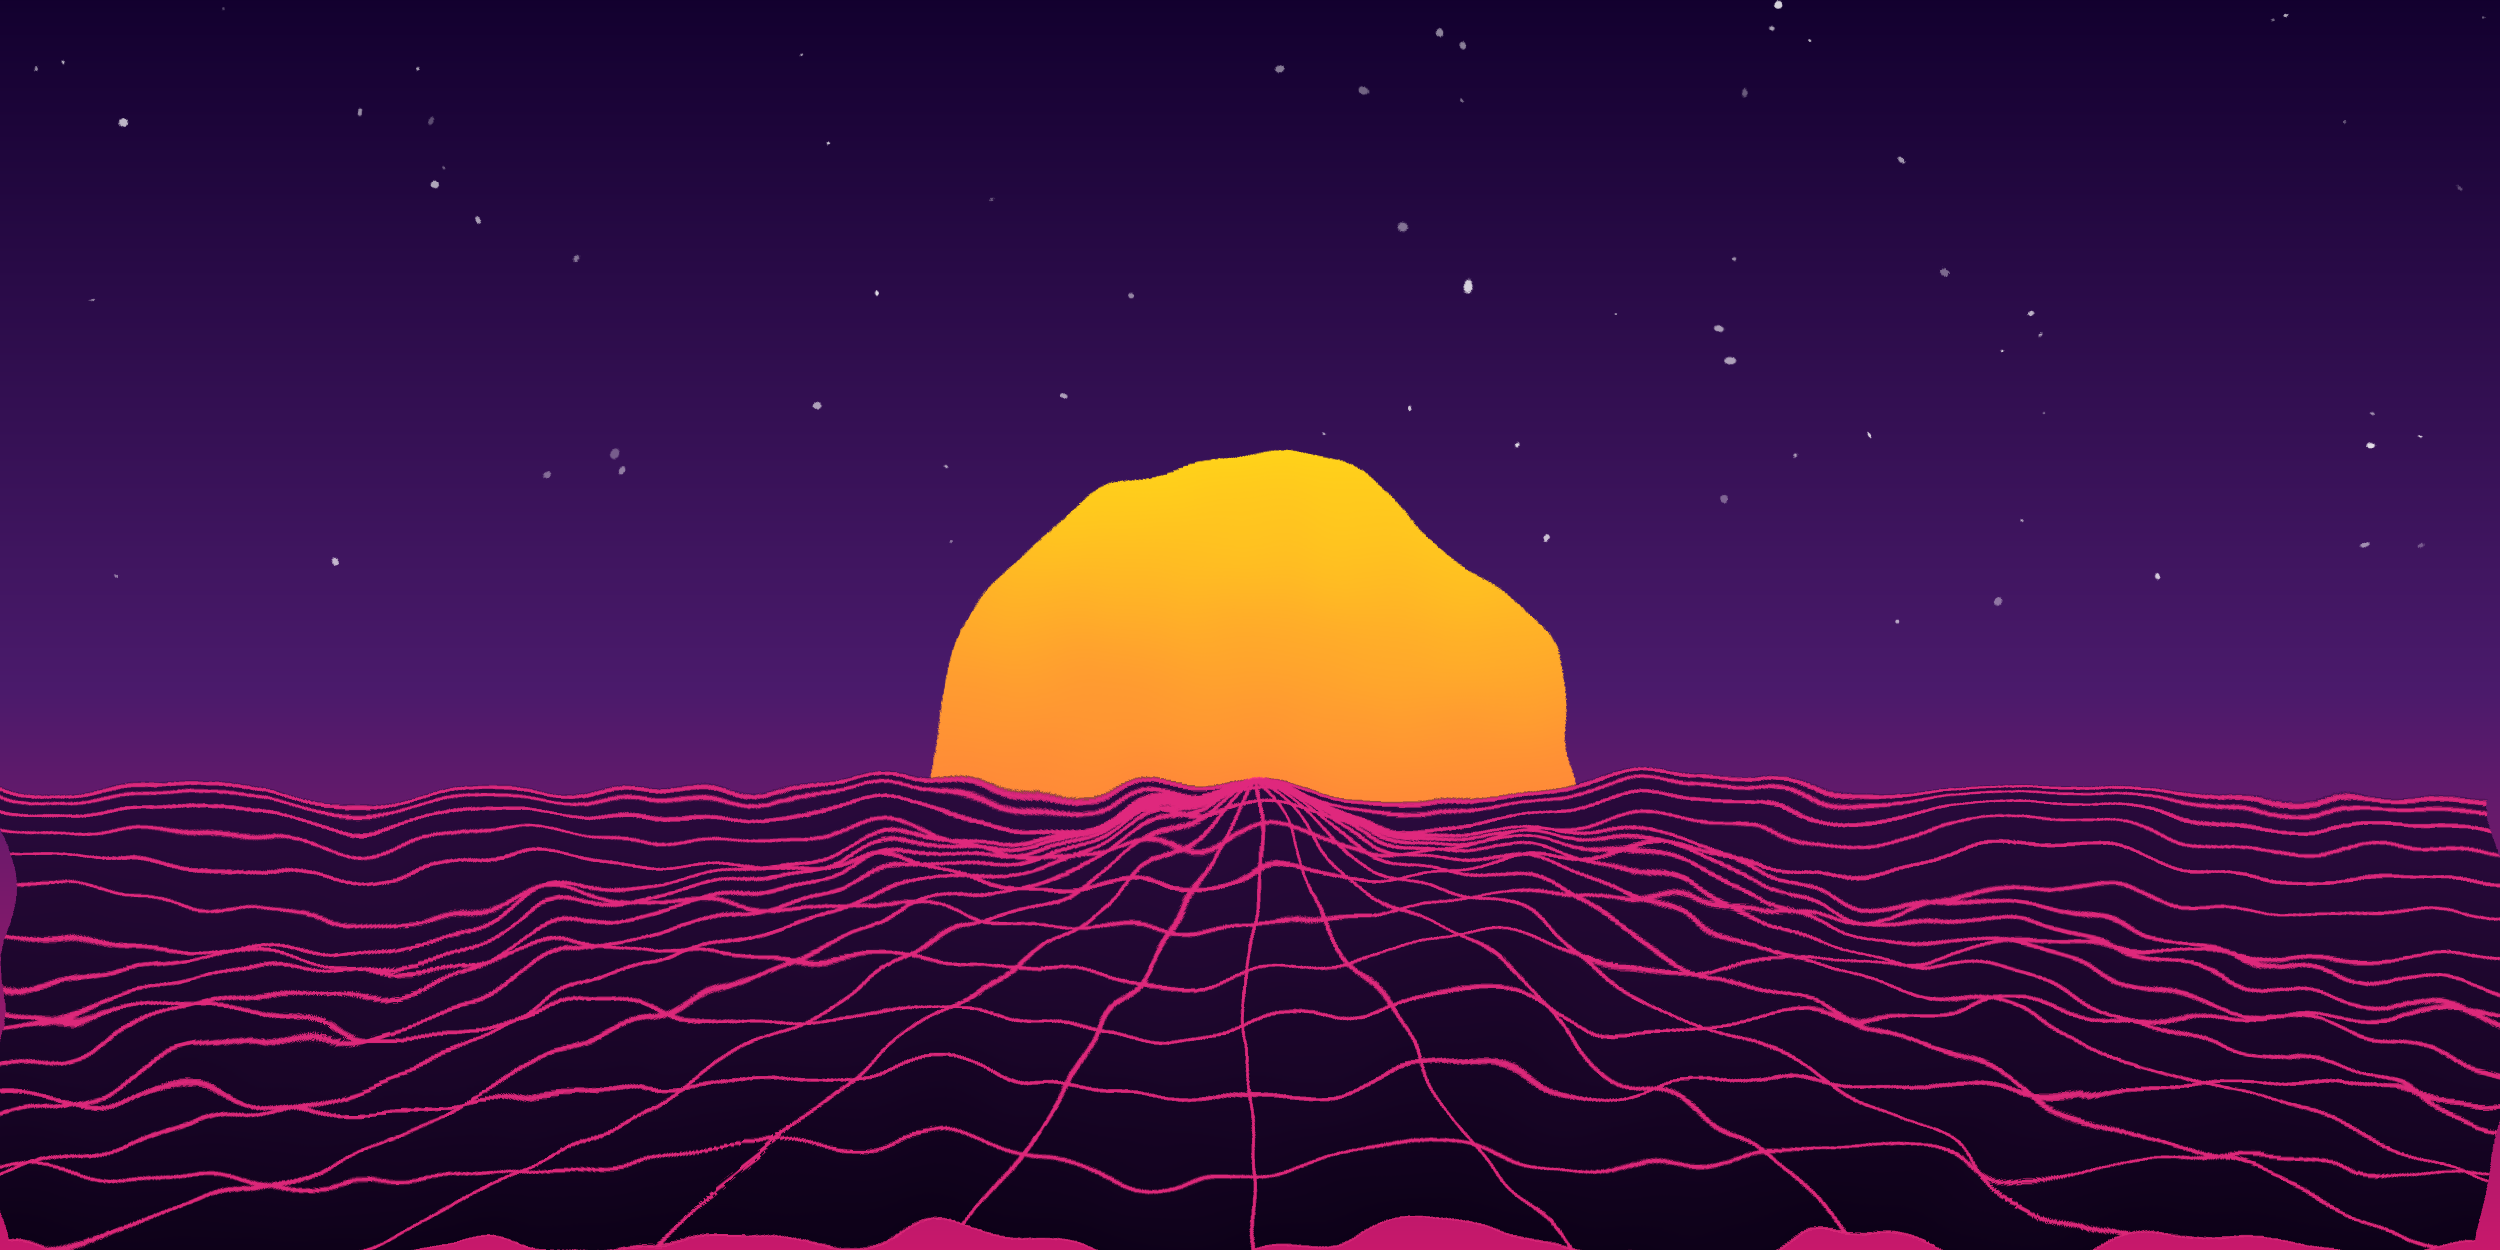
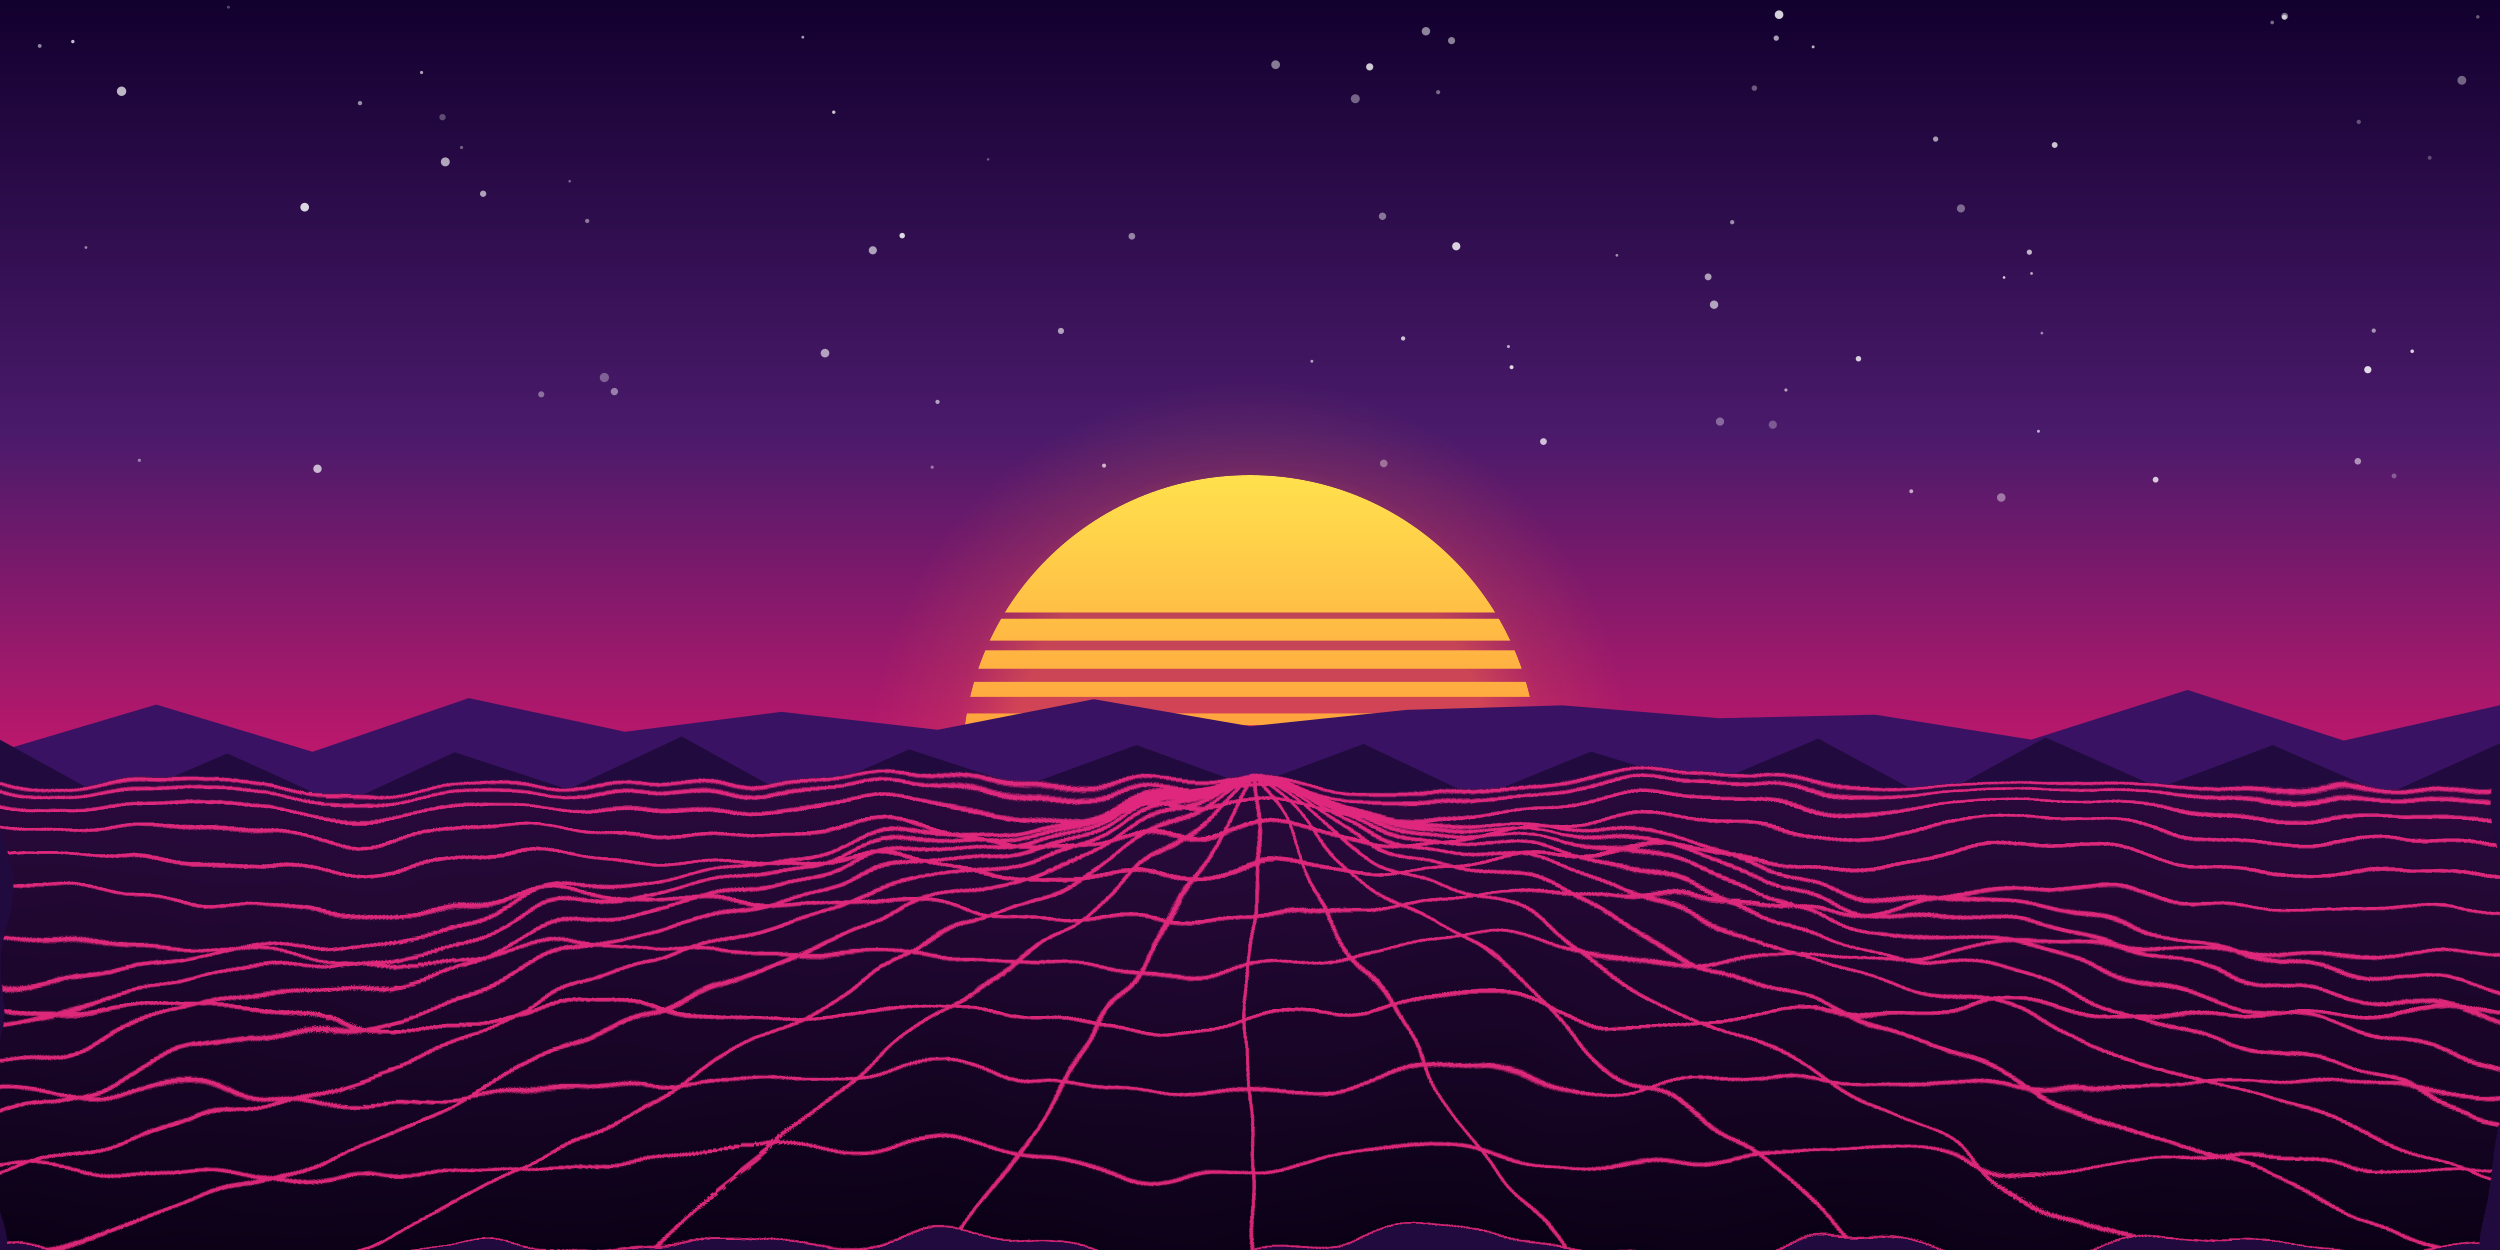
<svg xmlns="http://www.w3.org/2000/svg" width="800" height="400" viewBox="0 0 800 400">
  <defs>
    <linearGradient id="sky" x1="0" y1="0" x2="0" y2="1">
      <stop offset="0" stop-color="#12002e" />
      <stop offset="0.55" stop-color="#4a1a6b" />
      <stop offset="1" stop-color="#c9186b" />
    </linearGradient>
-     <linearGradient id="sunGrad" x1="0" y1="0" x2="0" y2="1">
-       <stop offset="0" stop-color="#ffd319" />
-       <stop offset="0.5" stop-color="#ff8c37" />
+     <linearGradient id="moon" x1="0" y1="0" x2="0" y2="1">
+       <stop offset="0" stop-color="#ffe14d" />
+       <stop offset="0.5" stop-color="#ff9a3c" />
      <stop offset="1" stop-color="#ff2975" />
    </linearGradient>
+     <radialGradient id="moonGlow" cx="0.5" cy="0.5" r="0.5">
+       <stop offset="0.62" stop-color="#ff7a3c" stop-opacity="0.45" />
+       <stop offset="0.78" stop-color="#ff7a3c" stop-opacity="0.14" />
+       <stop offset="1" stop-color="#ff7a3c" stop-opacity="0" />
+     </radialGradient>
    <linearGradient id="floor" x1="0" y1="0" x2="0" y2="1">
      <stop offset="0" stop-color="#2a0a3d" />
-       <stop offset="1" stop-color="#0d0118" />
+       <stop offset="1" stop-color="#0b0116" />
    </linearGradient>
-     <mask id="sunMask">
+     <mask id="moonMask">
      <rect x="0" y="0" width="800" height="400" fill="#000" />
-       <circle cx="400" cy="250" r="104" fill="#fff" />
-       <rect x="292" y="254.0" width="216" height="2.0" fill="#000" />
-       <rect x="292" y="266.0" width="216" height="3.7" fill="#000" />
-       <rect x="292" y="278.0" width="216" height="5.4" fill="#000" />
-       <rect x="292" y="290.0" width="216" height="7.1" fill="#000" />
-       <rect x="292" y="302.0" width="216" height="8.8" fill="#000" />
-       <rect x="292" y="314.0" width="216" height="10.5" fill="#000" />
-       <rect x="292" y="326.0" width="216" height="12.2" fill="#000" />
+       <circle cx="400" cy="244" r="92" fill="#fff" />
+       <rect x="304" y="196.0" width="192" height="2.0" fill="#000" />
+       <rect x="304" y="205.0" width="192" height="3.1" fill="#000" />
+       <rect x="304" y="214.0" width="192" height="4.2" fill="#000" />
+       <rect x="304" y="223.0" width="192" height="5.3" fill="#000" />
+       <rect x="304" y="232.0" width="192" height="6.4" fill="#000" />
+       <rect x="304" y="241.0" width="192" height="7.5" fill="#000" />
+       <rect x="304" y="250.0" width="192" height="8.6" fill="#000" />
    </mask>
-     <filter id="turb" filterUnits="userSpaceOnUse" x="0" y="0" width="800" height="400" color-interpolation-filters="sRGB">
+     <filter id="warp" filterUnits="userSpaceOnUse" x="0" y="0" width="800" height="400" color-interpolation-filters="sRGB">
      <feTurbulence type="fractalNoise" baseFrequency="0.012" numOctaves="3" seed="7" result="noise" />
-       <feDisplacementMap in="SourceGraphic" in2="noise" xChannelSelector="R" yChannelSelector="G" scale="34" />
+       <feDisplacementMap in="SourceGraphic" in2="noise" scale="26" xChannelSelector="R" yChannelSelector="G" />
    </filter>
  </defs>
-   <rect x="0" y="0" width="800" height="400" fill="url(#sky)" />
-   <g filter="url(#turb)">
-     <circle cx="73.1" cy="2.7" r="0.48" fill="#fff" opacity="0.28" />
-     <circle cx="611.6" cy="188.7" r="0.63" fill="#fff" opacity="0.64" />
-     <circle cx="173.2" cy="151.4" r="0.98" fill="#fff" opacity="0.38" />
-     <circle cx="493.9" cy="169.6" r="1.09" fill="#fff" opacity="0.73" />
-     <circle cx="134.9" cy="27.9" r="0.52" fill="#fff" opacity="0.63" />
-     <circle cx="187.9" cy="84.8" r="0.69" fill="#fff" opacity="0.44" />
-     <circle cx="653.4" cy="128.0" r="0.45" fill="#fff" opacity="0.50" />
-     <circle cx="754.5" cy="177.1" r="1.06" fill="#fff" opacity="0.52" />
-     <circle cx="757.7" cy="142.0" r="1.16" fill="#fff" opacity="0.85" />
-     <circle cx="266.8" cy="43.1" r="0.55" fill="#fff" opacity="0.76" />
-     <circle cx="580.2" cy="18.1" r="0.48" fill="#fff" opacity="0.69" />
-     <circle cx="771.9" cy="134.9" r="0.58" fill="#fff" opacity="0.81" />
-     <circle cx="571.5" cy="149.8" r="0.51" fill="#fff" opacity="0.61" />
-     <circle cx="561.4" cy="33.9" r="0.89" fill="#fff" opacity="0.34" />
-     <circle cx="339.5" cy="127.1" r="0.99" fill="#fff" opacity="0.60" />
-     <circle cx="627.5" cy="80.0" r="1.30" fill="#fff" opacity="0.39" />
-     <circle cx="652.3" cy="165.7" r="0.48" fill="#fff" opacity="0.66" />
-     <circle cx="727.1" cy="8.7" r="0.59" fill="#fff" opacity="0.42" />
-     <circle cx="689.8" cy="184.2" r="0.93" fill="#fff" opacity="0.77" />
-     <circle cx="154.6" cy="74.4" r="1.01" fill="#fff" opacity="0.61" />
-     <circle cx="408.2" cy="24.9" r="1.40" fill="#fff" opacity="0.47" />
-     <circle cx="594.7" cy="137.8" r="0.88" fill="#fff" opacity="0.80" />
-     <circle cx="38.9" cy="35.1" r="1.50" fill="#fff" opacity="0.71" />
-     <circle cx="256.9" cy="14.3" r="0.47" fill="#fff" opacity="0.59" />
-     <circle cx="456.3" cy="12.0" r="1.35" fill="#fff" opacity="0.51" />
-     <circle cx="196.6" cy="150.3" r="1.18" fill="#fff" opacity="0.45" />
-     <circle cx="12.7" cy="17.6" r="0.62" fill="#fff" opacity="0.52" />
-     <circle cx="442.4" cy="83.1" r="1.18" fill="#fff" opacity="0.43" />
-     <circle cx="640.4" cy="191.1" r="1.36" fill="#fff" opacity="0.41" />
-     <circle cx="777.5" cy="60.6" r="0.64" fill="#fff" opacity="0.27" />
-     <circle cx="115.2" cy="39.6" r="0.70" fill="#fff" opacity="0.54" />
-     <circle cx="619.4" cy="53.3" r="0.85" fill="#fff" opacity="0.59" />
-     <circle cx="362.2" cy="90.7" r="1.08" fill="#fff" opacity="0.49" />
-     <circle cx="483.7" cy="141.0" r="0.64" fill="#fff" opacity="0.85" />
-     <circle cx="44.6" cy="176.8" r="0.52" fill="#fff" opacity="0.46" />
-     <circle cx="433.7" cy="38.0" r="1.43" fill="#fff" opacity="0.38" />
-     <circle cx="650.1" cy="105.0" r="0.45" fill="#fff" opacity="0.66" />
-     <circle cx="264.0" cy="135.6" r="1.38" fill="#fff" opacity="0.60" />
-     <circle cx="649.4" cy="96.9" r="0.84" fill="#fff" opacity="0.69" />
-     <circle cx="141.6" cy="44.9" r="1.02" fill="#fff" opacity="0.28" />
-     <circle cx="300.0" cy="154.3" r="0.68" fill="#fff" opacity="0.60" />
-     <circle cx="449.0" cy="129.9" r="0.69" fill="#fff" opacity="0.75" />
-     <circle cx="23.3" cy="15.9" r="0.55" fill="#fff" opacity="0.74" />
-     <circle cx="401.5" cy="188.2" r="0.60" fill="#fff" opacity="0.49" />
-     <circle cx="641.3" cy="106.5" r="0.43" fill="#fff" opacity="0.79" />
-     <circle cx="298.3" cy="179.4" r="0.52" fill="#fff" opacity="0.41" />
-     <circle cx="27.5" cy="95.0" r="0.46" fill="#fff" opacity="0.49" />
-     <circle cx="766.1" cy="182.8" r="0.79" fill="#fff" opacity="0.29" />
-     <circle cx="548.5" cy="117.0" r="1.34" fill="#fff" opacity="0.61" />
-     <circle cx="193.4" cy="145.0" r="1.48" fill="#fff" opacity="0.32" />
-     <circle cx="101.6" cy="179.9" r="1.34" fill="#fff" opacity="0.69" />
-     <circle cx="546.6" cy="106.3" r="1.11" fill="#fff" opacity="0.59" />
-     <circle cx="288.7" cy="90.5" r="0.89" fill="#fff" opacity="0.84" />
-     <circle cx="419.8" cy="138.8" r="0.47" fill="#fff" opacity="0.60" />
-     <circle cx="754.8" cy="46.8" r="0.69" fill="#fff" opacity="0.31" />
-     <circle cx="792.9" cy="6.4" r="0.56" fill="#fff" opacity="0.37" />
-     <circle cx="147.7" cy="56.7" r="0.52" fill="#fff" opacity="0.35" />
-     <circle cx="568.4" cy="14.7" r="0.86" fill="#fff" opacity="0.62" />
-     <circle cx="554.3" cy="85.3" r="0.69" fill="#fff" opacity="0.53" />
-     <circle cx="466.0" cy="94.6" r="1.31" fill="#fff" opacity="0.81" />
-     <circle cx="464.5" cy="15.7" r="1.15" fill="#fff" opacity="0.49" />
-     <circle cx="517.4" cy="98.1" r="0.44" fill="#fff" opacity="0.55" />
-     <circle cx="142.5" cy="62.1" r="1.43" fill="#fff" opacity="0.64" />
-     <circle cx="550.4" cy="161.9" r="1.31" fill="#fff" opacity="0.35" />
-     <circle cx="569.3" cy="5.6" r="1.38" fill="#fff" opacity="0.82" />
-     <circle cx="731.0" cy="6.6" r="0.79" fill="#fff" opacity="0.66" />
-     <circle cx="759.6" cy="126.9" r="0.69" fill="#fff" opacity="0.54" />
-     <circle cx="353.3" cy="178.8" r="0.66" fill="#fff" opacity="0.70" />
-     <circle cx="460.2" cy="35.4" r="0.67" fill="#fff" opacity="0.40" />
-     <circle cx="316.2" cy="61.1" r="0.41" fill="#fff" opacity="0.32" />
-     <circle cx="400" cy="250" r="104" fill="url(#sunGrad)" mask="url(#sunMask)" />
-     <path d="0.0,233.7 57.1,201.7 114.3,243.1 171.4,196.9 228.6,223.4 285.7,207.9 342.9,216.7 400.0,203.7 457.1,210.4 514.3,216.6 571.4,194.6 628.6,229.2 685.7,201.5 742.9,250.7 800.0,188.3 800,400 0,400" fill="#2b0b45" />
-     <path d="0.0,226.1 36.4,259.7 72.7,235.3 109.1,254.2 145.5,237.5 181.8,238.7 218.2,232.8 254.5,239.6 290.9,246.6 327.3,228.4 363.6,251.1 400.0,226.6 436.4,258.0 472.7,233.8 509.1,255.8 545.5,229.2 581.8,240.8 618.2,241.4 654.5,233.9 690.9,240.0 727.3,233.5 763.6,251.0 800.0,229.1 800,400 0,400" fill="#1a0530" />
-     <rect x="0" y="252" width="800" height="148" fill="url(#floor)" />
-     <g>
-       <path d="M0 252.8 H800 M0 255.5 H800 M0 260.5 H800 M0 268.0 H800 M0 278.1 H800 M0 291.0 H800 M0 306.8 H800 M0 325.5 H800 M0 347.2 H800 M0 372.0 H800 M0 400.0 H800 M400 252 L-464.0 400 M400 252 L-368.0 400 M400 252 L-272.0 400 M400 252 L-176.0 400 M400 252 L-80.0 400 M400 252 L16.0 400 M400 252 L112.0 400 M400 252 L208.0 400 M400 252 L304.0 400 M400 252 L400.0 400 M400 252 L496.0 400 M400 252 L592.0 400 M400 252 L688.0 400 M400 252 L784.0 400 M400 252 L880.0 400 M400 252 L976.0 400 M400 252 L1072.0 400 M400 252 L1168.0 400 M400 252 L1264.0 400" stroke="#ff2e88" stroke-width="1.2" opacity="0.85" fill="none" />
-     </g>
+   <rect x="0" y="0" width="800" height="252" fill="url(#sky)" />
+   <circle cx="73.1" cy="2.3" r="0.48" fill="#ffffff" opacity="0.28" />
+   <circle cx="611.6" cy="157.2" r="0.63" fill="#ffffff" opacity="0.64" />
+   <circle cx="173.2" cy="126.2" r="0.98" fill="#ffffff" opacity="0.38" />
+   <circle cx="493.9" cy="141.3" r="1.09" fill="#ffffff" opacity="0.73" />
+   <circle cx="134.9" cy="23.2" r="0.52" fill="#ffffff" opacity="0.63" />
+   <circle cx="187.9" cy="70.7" r="0.69" fill="#ffffff" opacity="0.44" />
+   <circle cx="653.4" cy="106.6" r="0.45" fill="#ffffff" opacity="0.50" />
+   <circle cx="754.5" cy="147.6" r="1.06" fill="#ffffff" opacity="0.52" />
+   <circle cx="757.7" cy="118.3" r="1.16" fill="#ffffff" opacity="0.85" />
+   <circle cx="266.8" cy="35.9" r="0.55" fill="#ffffff" opacity="0.76" />
+   <circle cx="580.2" cy="15.0" r="0.48" fill="#ffffff" opacity="0.69" />
+   <circle cx="771.9" cy="112.4" r="0.58" fill="#ffffff" opacity="0.81" />
+   <circle cx="571.5" cy="124.8" r="0.51" fill="#ffffff" opacity="0.61" />
+   <circle cx="561.4" cy="28.2" r="0.89" fill="#ffffff" opacity="0.34" />
+   <circle cx="339.5" cy="105.9" r="0.99" fill="#ffffff" opacity="0.60" />
+   <circle cx="627.5" cy="66.7" r="1.30" fill="#ffffff" opacity="0.39" />
+   <circle cx="652.3" cy="138.0" r="0.48" fill="#ffffff" opacity="0.66" />
+   <circle cx="727.1" cy="7.2" r="0.59" fill="#ffffff" opacity="0.42" />
+   <circle cx="689.8" cy="153.5" r="0.93" fill="#ffffff" opacity="0.77" />
+   <circle cx="154.6" cy="62.0" r="1.01" fill="#ffffff" opacity="0.61" />
+   <circle cx="408.2" cy="20.7" r="1.40" fill="#ffffff" opacity="0.47" />
+   <circle cx="594.7" cy="114.8" r="0.88" fill="#ffffff" opacity="0.80" />
+   <circle cx="38.9" cy="29.2" r="1.50" fill="#ffffff" opacity="0.71" />
+   <circle cx="256.9" cy="11.9" r="0.47" fill="#ffffff" opacity="0.59" />
+   <circle cx="456.3" cy="10.0" r="1.35" fill="#ffffff" opacity="0.51" />
+   <circle cx="196.6" cy="125.3" r="1.18" fill="#ffffff" opacity="0.45" />
+   <circle cx="12.7" cy="14.7" r="0.62" fill="#ffffff" opacity="0.52" />
+   <circle cx="442.4" cy="69.2" r="1.18" fill="#ffffff" opacity="0.43" />
+   <circle cx="640.4" cy="159.2" r="1.36" fill="#ffffff" opacity="0.41" />
+   <circle cx="777.5" cy="50.5" r="0.64" fill="#ffffff" opacity="0.27" />
+   <circle cx="115.2" cy="33.0" r="0.70" fill="#ffffff" opacity="0.54" />
+   <circle cx="619.4" cy="44.5" r="0.85" fill="#ffffff" opacity="0.59" />
+   <circle cx="362.2" cy="75.6" r="1.08" fill="#ffffff" opacity="0.49" />
+   <circle cx="483.7" cy="117.5" r="0.64" fill="#ffffff" opacity="0.85" />
+   <circle cx="44.6" cy="147.3" r="0.52" fill="#ffffff" opacity="0.46" />
+   <circle cx="433.7" cy="31.6" r="1.43" fill="#ffffff" opacity="0.38" />
+   <circle cx="650.1" cy="87.5" r="0.45" fill="#ffffff" opacity="0.66" />
+   <circle cx="264.0" cy="113.0" r="1.38" fill="#ffffff" opacity="0.60" />
+   <circle cx="649.4" cy="80.7" r="0.84" fill="#ffffff" opacity="0.69" />
+   <circle cx="141.6" cy="37.5" r="1.02" fill="#ffffff" opacity="0.28" />
+   <circle cx="300.0" cy="128.6" r="0.68" fill="#ffffff" opacity="0.60" />
+   <circle cx="449.0" cy="108.3" r="0.69" fill="#ffffff" opacity="0.75" />
+   <circle cx="23.3" cy="13.3" r="0.55" fill="#ffffff" opacity="0.74" />
+   <circle cx="401.5" cy="156.8" r="0.60" fill="#ffffff" opacity="0.49" />
+   <circle cx="641.3" cy="88.8" r="0.43" fill="#ffffff" opacity="0.79" />
+   <circle cx="298.3" cy="149.5" r="0.52" fill="#ffffff" opacity="0.41" />
+   <circle cx="27.5" cy="79.2" r="0.46" fill="#ffffff" opacity="0.49" />
+   <circle cx="766.1" cy="152.3" r="0.79" fill="#ffffff" opacity="0.29" />
+   <circle cx="548.5" cy="97.5" r="1.34" fill="#ffffff" opacity="0.61" />
+   <circle cx="193.4" cy="120.8" r="1.48" fill="#ffffff" opacity="0.32" />
+   <circle cx="101.6" cy="150.0" r="1.34" fill="#ffffff" opacity="0.69" />
+   <circle cx="546.6" cy="88.6" r="1.11" fill="#ffffff" opacity="0.59" />
+   <circle cx="288.7" cy="75.4" r="0.89" fill="#ffffff" opacity="0.84" />
+   <circle cx="419.8" cy="115.6" r="0.47" fill="#ffffff" opacity="0.60" />
+   <circle cx="754.8" cy="39.0" r="0.69" fill="#ffffff" opacity="0.31" />
+   <circle cx="792.9" cy="5.4" r="0.56" fill="#ffffff" opacity="0.37" />
+   <circle cx="147.7" cy="47.2" r="0.52" fill="#ffffff" opacity="0.35" />
+   <circle cx="568.4" cy="12.2" r="0.86" fill="#ffffff" opacity="0.62" />
+   <circle cx="554.3" cy="71.1" r="0.69" fill="#ffffff" opacity="0.53" />
+   <circle cx="466.0" cy="78.8" r="1.31" fill="#ffffff" opacity="0.81" />
+   <circle cx="464.5" cy="13.0" r="1.15" fill="#ffffff" opacity="0.49" />
+   <circle cx="517.4" cy="81.7" r="0.44" fill="#ffffff" opacity="0.55" />
+   <circle cx="142.5" cy="51.8" r="1.43" fill="#ffffff" opacity="0.64" />
+   <circle cx="550.4" cy="134.9" r="1.31" fill="#ffffff" opacity="0.35" />
+   <circle cx="569.3" cy="4.7" r="1.38" fill="#ffffff" opacity="0.82" />
+   <circle cx="731.0" cy="5.5" r="0.79" fill="#ffffff" opacity="0.66" />
+   <circle cx="759.6" cy="105.8" r="0.69" fill="#ffffff" opacity="0.54" />
+   <circle cx="353.3" cy="149.0" r="0.66" fill="#ffffff" opacity="0.70" />
+   <circle cx="460.2" cy="29.5" r="0.67" fill="#ffffff" opacity="0.40" />
+   <circle cx="316.2" cy="51.0" r="0.41" fill="#ffffff" opacity="0.32" />
+   <circle cx="442.8" cy="148.3" r="1.22" fill="#ffffff" opacity="0.38" />
+   <circle cx="482.7" cy="110.9" r="0.50" fill="#ffffff" opacity="0.64" />
+   <circle cx="97.5" cy="66.3" r="1.39" fill="#ffffff" opacity="0.83" />
+   <circle cx="182.3" cy="58.0" r="0.44" fill="#ffffff" opacity="0.35" />
+   <circle cx="567.3" cy="135.9" r="1.31" fill="#ffffff" opacity="0.28" />
+   <circle cx="438.3" cy="21.4" r="1.16" fill="#ffffff" opacity="0.78" />
+   <circle cx="731.1" cy="5.2" r="1.11" fill="#ffffff" opacity="0.43" />
+   <circle cx="279.3" cy="80.1" r="1.30" fill="#ffffff" opacity="0.61" />
+   <circle cx="657.5" cy="46.4" r="0.94" fill="#ffffff" opacity="0.76" />
+   <circle cx="787.8" cy="25.7" r="1.42" fill="#ffffff" opacity="0.38" />
+   <circle cx="400" cy="244" r="122" fill="url(#moonGlow)" />
+   <circle cx="400" cy="244" r="92" fill="url(#moon)" mask="url(#moonMask)" />
+   <path d="M0,240.31 L50,225.46 L100,240.57 L150,223.39 L200,234.17 L250,227.79 L300,233.54 L350,223.74 L400,232.4 L450,227.16 L500,225.71 L550,229.83 L600,228.69 L650,236.68 L700,220.78 L750,236.98 L800,225.67 L800,400 L0,400 Z" fill="#3a1263" />
+   <path d="M0,236.71 L36.36,256.74 L72.73,241.09 L109.09,257.57 L145.45,240.7 L181.82,252.64 L218.18,235.68 L254.55,255.8 L290.91,239.78 L327.27,251.71 L363.64,238.4 L400,251.61 L436.36,238.06 L472.73,255.31 L509.09,240.5 L545.45,251.66 L581.82,236.36 L618.18,255.95 L654.55,235.99 L690.91,252.13 L727.27,238.42 L763.64,254.24 L800,237.83 L800,400 L0,400 Z" fill="#210a3d" />
+   <g filter="url(#warp)">
+     <rect x="0" y="250" width="800" height="150" fill="url(#floor)" />
+     <path d="M0,250.77 L800,250.77M0,253.53 L800,253.53M0,258.6 L800,258.6M0,266.2 L800,266.2M0,276.47 L800,276.47M0,289.53 L800,289.53M0,305.49 L800,305.49M0,324.44 L800,324.44M0,346.46 L800,346.46M0,371.63 L800,371.63M0,400 L800,400M400,250 L-464,400M400,250 L-368,400M400,250 L-272,400M400,250 L-176,400M400,250 L-80,400M400,250 L16,400M400,250 L112,400M400,250 L208,400M400,250 L304,400M400,250 L400,400M400,250 L496,400M400,250 L592,400M400,250 L688,400M400,250 L784,400M400,250 L880,400M400,250 L976,400M400,250 L1072,400M400,250 L1168,400M400,250 L1264,400" stroke="#ff2e88" stroke-width="1.2" fill="none" opacity="0.85" />
  </g>
</svg>
